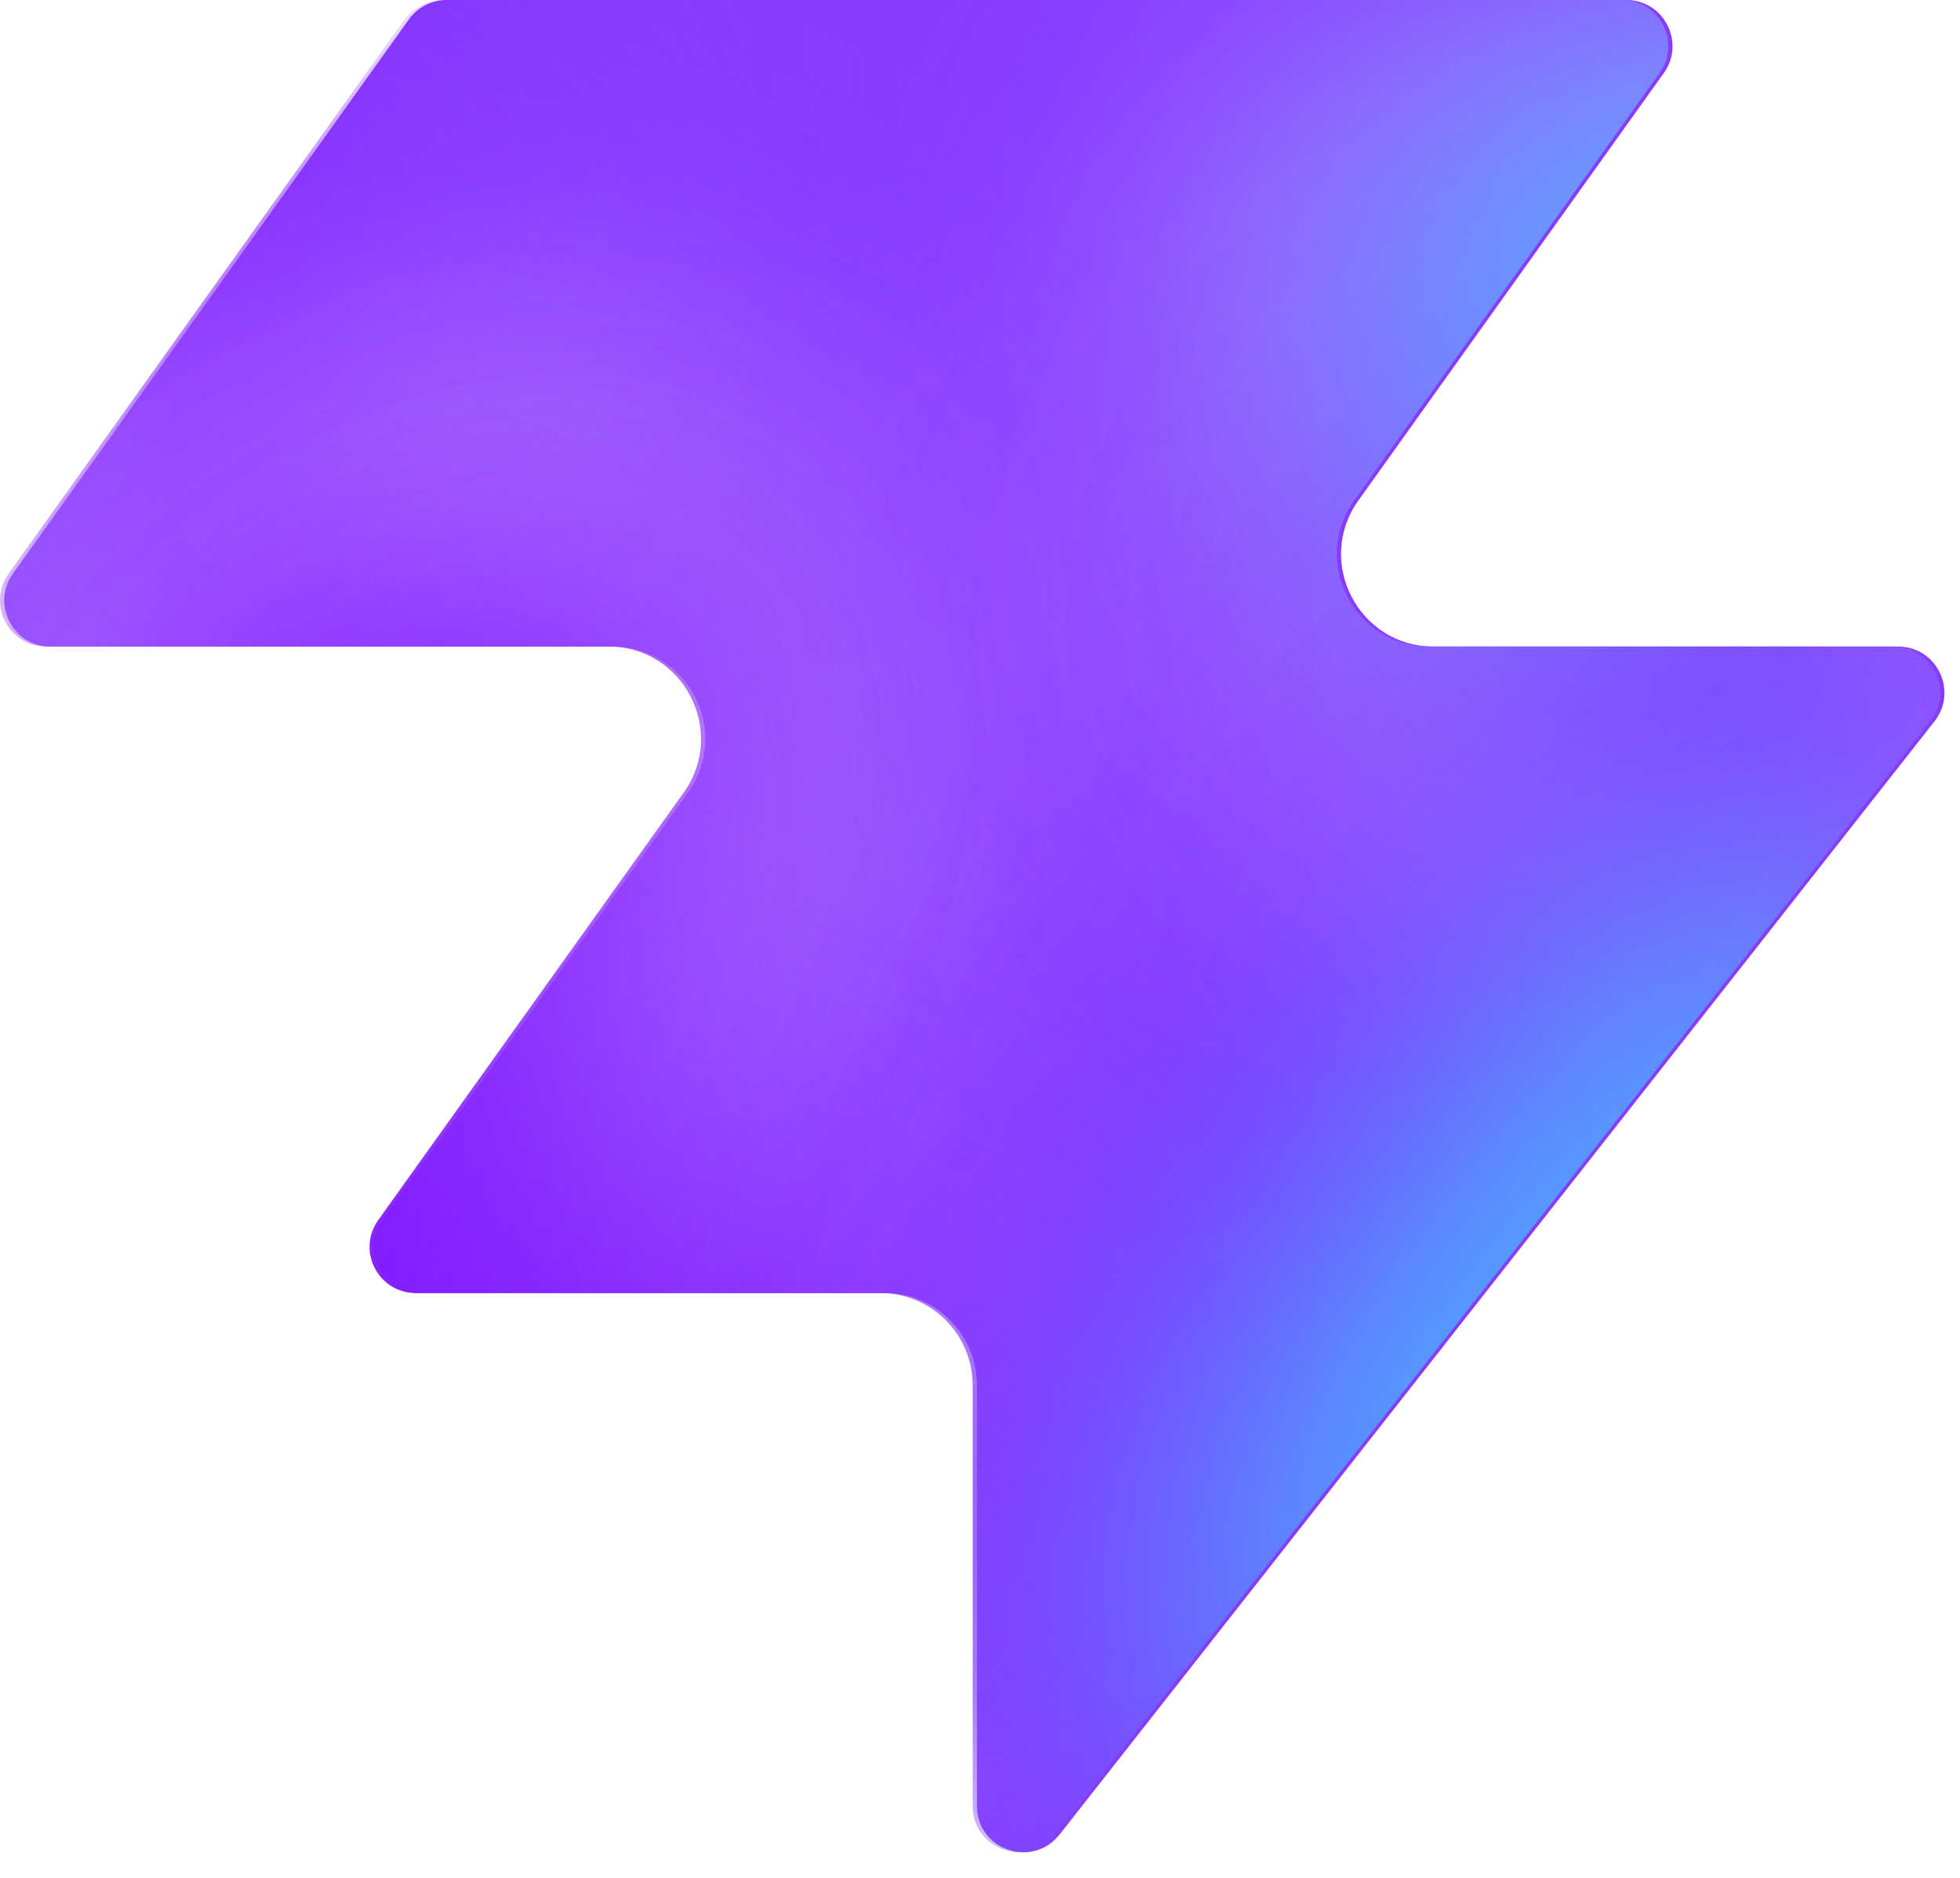
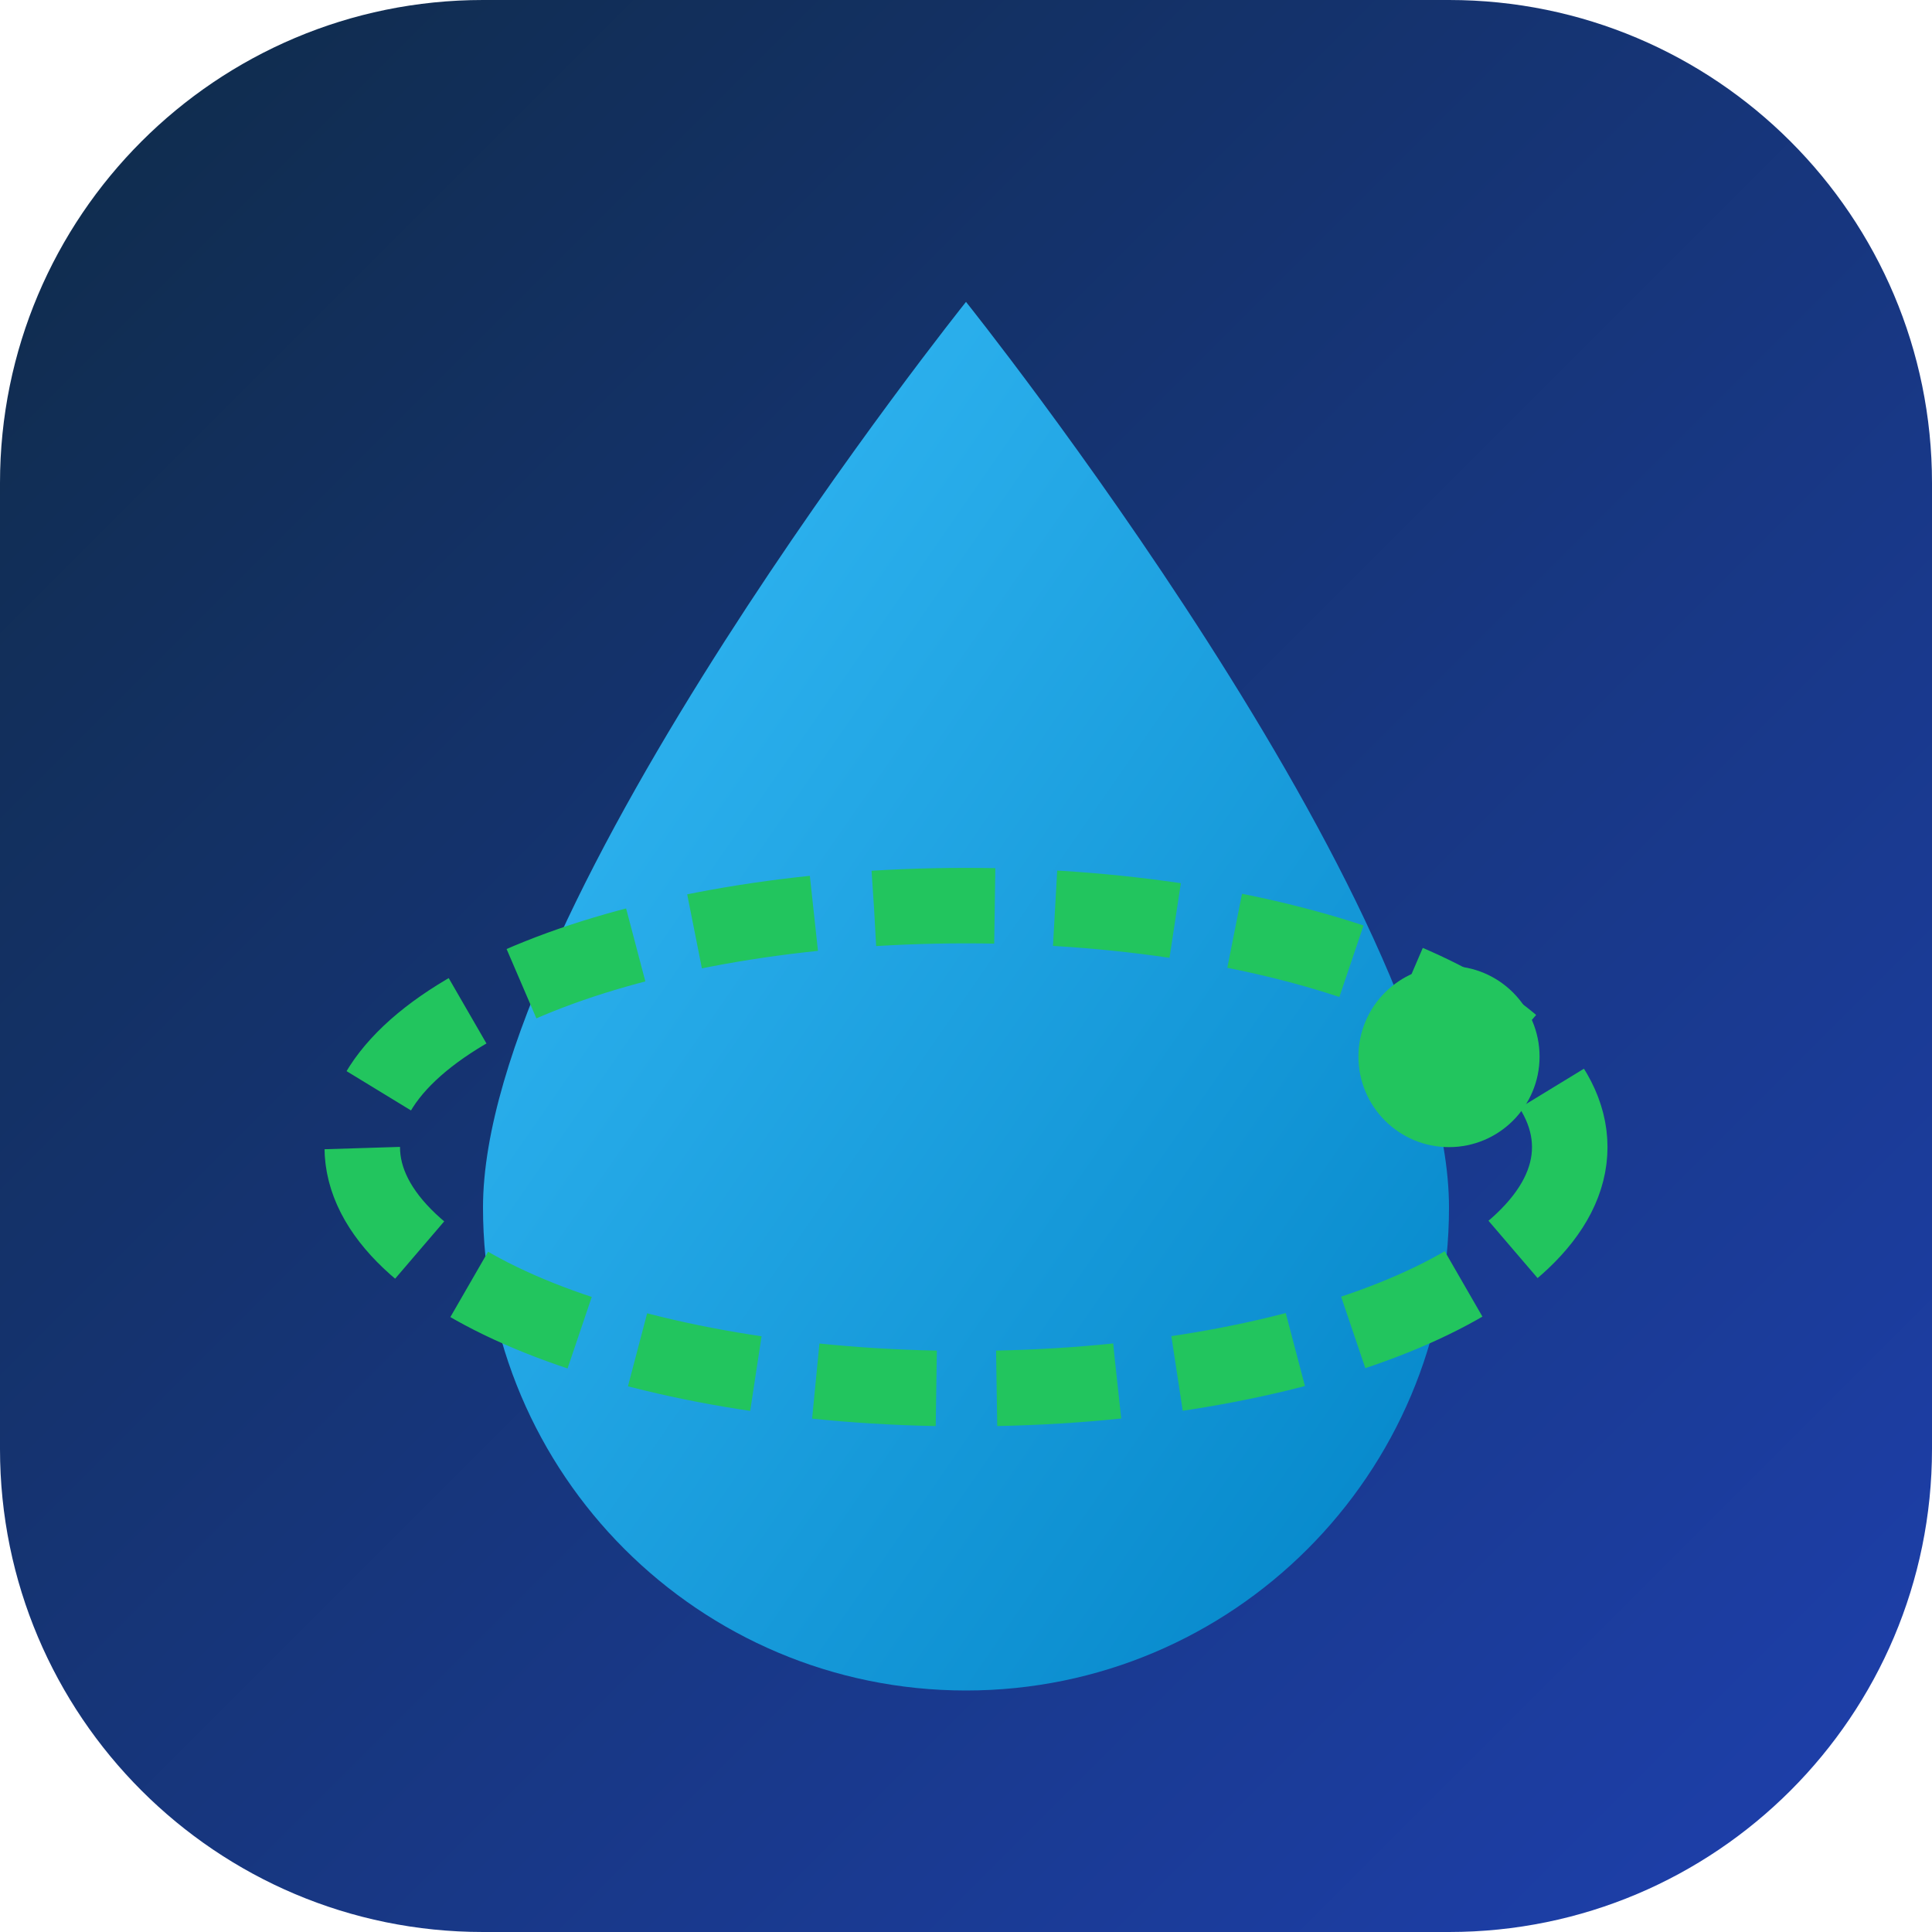
- <svg xmlns="http://www.w3.org/2000/svg" width="48" height="46" fill="none" viewBox="0 0 48 46">
-   <path fill="#863bff" d="M25.946 44.938c-.664.845-2.021.375-2.021-.698V33.937a2.26 2.26 0 0 0-2.262-2.262H10.287c-.92 0-1.456-1.04-.92-1.788l7.48-10.471c1.07-1.497 0-3.578-1.842-3.578H1.237c-.92 0-1.456-1.04-.92-1.788L10.013.474c.214-.297.556-.474.92-.474h28.894c.92 0 1.456 1.04.92 1.788l-7.48 10.471c-1.07 1.498 0 3.579 1.842 3.579h11.377c.943 0 1.473 1.088.89 1.83L25.947 44.94z" style="fill:#863bff;fill:color(display-p3 .525 .23 1);fill-opacity:1" />
-   <mask id="a" width="48" height="46" x="0" y="0" maskUnits="userSpaceOnUse" style="mask-type:alpha">
-     <path fill="#000" d="M25.842 44.938c-.664.844-2.021.375-2.021-.698V33.937a2.26 2.26 0 0 0-2.262-2.262H10.183c-.92 0-1.456-1.04-.92-1.788l7.48-10.471c1.07-1.498 0-3.579-1.842-3.579H1.133c-.92 0-1.456-1.04-.92-1.787L9.91.473c.214-.297.556-.474.92-.474h28.894c.92 0 1.456 1.04.92 1.788l-7.48 10.471c-1.07 1.498 0 3.578 1.842 3.578h11.377c.943 0 1.473 1.088.89 1.832L25.843 44.94z" style="fill:#000;fill-opacity:1" />
-   </mask>
-   <g mask="url(#a)">
-     <g filter="url(#b)">
-       <ellipse cx="5.508" cy="14.704" fill="#ede6ff" rx="5.508" ry="14.704" style="fill:#ede6ff;fill:color(display-p3 .927 .903 1);fill-opacity:1" transform="matrix(.00324 1 1 -.00324 -4.47 31.516)" />
-     </g>
-     <g filter="url(#c)">
-       <ellipse cx="10.399" cy="29.851" fill="#ede6ff" rx="10.399" ry="29.851" style="fill:#ede6ff;fill:color(display-p3 .927 .903 1);fill-opacity:1" transform="matrix(.00324 1 1 -.00324 -39.328 7.883)" />
-     </g>
-     <g filter="url(#d)">
-       <ellipse cx="5.508" cy="30.487" fill="#7e14ff" rx="5.508" ry="30.487" style="fill:#7e14ff;fill:color(display-p3 .492 .077 1);fill-opacity:1" transform="rotate(89.814 -25.913 -14.639)scale(1 -1)" />
-     </g>
-     <g filter="url(#e)">
-       <ellipse cx="5.508" cy="30.599" fill="#7e14ff" rx="5.508" ry="30.599" style="fill:#7e14ff;fill:color(display-p3 .492 .077 1);fill-opacity:1" transform="rotate(89.814 -32.644 -3.334)scale(1 -1)" />
-     </g>
-     <g filter="url(#f)">
-       <ellipse cx="5.508" cy="30.599" fill="#7e14ff" rx="5.508" ry="30.599" style="fill:#7e14ff;fill:color(display-p3 .492 .077 1);fill-opacity:1" transform="matrix(.00324 1 1 -.00324 -34.34 30.47)" />
-     </g>
-     <g filter="url(#g)">
-       <ellipse cx="14.072" cy="22.078" fill="#ede6ff" rx="14.072" ry="22.078" style="fill:#ede6ff;fill:color(display-p3 .927 .903 1);fill-opacity:1" transform="rotate(93.35 24.506 48.493)scale(-1 1)" />
-     </g>
-     <g filter="url(#h)">
-       <ellipse cx="3.47" cy="21.501" fill="#7e14ff" rx="3.47" ry="21.501" style="fill:#7e14ff;fill:color(display-p3 .492 .077 1);fill-opacity:1" transform="rotate(89.009 28.708 47.59)scale(-1 1)" />
-     </g>
-     <g filter="url(#i)">
-       <ellipse cx="3.47" cy="21.501" fill="#7e14ff" rx="3.47" ry="21.501" style="fill:#7e14ff;fill:color(display-p3 .492 .077 1);fill-opacity:1" transform="rotate(89.009 28.708 47.59)scale(-1 1)" />
-     </g>
-     <g filter="url(#j)">
-       <ellipse cx=".387" cy="8.972" fill="#7e14ff" rx="4.407" ry="29.108" style="fill:#7e14ff;fill:color(display-p3 .492 .077 1);fill-opacity:1" transform="rotate(39.51 .387 8.972)" />
-     </g>
-     <g filter="url(#k)">
-       <ellipse cx="47.523" cy="-6.092" fill="#7e14ff" rx="4.407" ry="29.108" style="fill:#7e14ff;fill:color(display-p3 .492 .077 1);fill-opacity:1" transform="rotate(37.892 47.523 -6.092)" />
-     </g>
-     <g filter="url(#l)">
-       <ellipse cx="41.412" cy="6.333" fill="#47bfff" rx="5.971" ry="9.665" style="fill:#47bfff;fill:color(display-p3 .28 .748 1);fill-opacity:1" transform="rotate(37.892 41.412 6.333)" />
-     </g>
-     <g filter="url(#m)">
-       <ellipse cx="-1.879" cy="38.332" fill="#7e14ff" rx="4.407" ry="29.108" style="fill:#7e14ff;fill:color(display-p3 .492 .077 1);fill-opacity:1" transform="rotate(37.892 -1.88 38.332)" />
-     </g>
-     <g filter="url(#n)">
-       <ellipse cx="-1.879" cy="38.332" fill="#7e14ff" rx="4.407" ry="29.108" style="fill:#7e14ff;fill:color(display-p3 .492 .077 1);fill-opacity:1" transform="rotate(37.892 -1.88 38.332)" />
-     </g>
-     <g filter="url(#o)">
-       <ellipse cx="35.651" cy="29.907" fill="#7e14ff" rx="4.407" ry="29.108" style="fill:#7e14ff;fill:color(display-p3 .492 .077 1);fill-opacity:1" transform="rotate(37.892 35.651 29.907)" />
-     </g>
-     <g filter="url(#p)">
-       <ellipse cx="38.418" cy="32.4" fill="#47bfff" rx="5.971" ry="15.297" style="fill:#47bfff;fill:color(display-p3 .28 .748 1);fill-opacity:1" transform="rotate(37.892 38.418 32.4)" />
-     </g>
-   </g>
+ <svg xmlns="http://www.w3.org/2000/svg" viewBox="0 0 64 64" width="64" height="64">
  <defs>
-     <filter id="b" width="60.045" height="41.654" x="-19.77" y="16.149" color-interpolation-filters="sRGB" filterUnits="userSpaceOnUse">
-       <feFlood flood-opacity="0" result="BackgroundImageFix" />
-       <feBlend in="SourceGraphic" in2="BackgroundImageFix" result="shape" />
-       <feGaussianBlur result="effect1_foregroundBlur_2002_17158" stdDeviation="7.659" />
-     </filter>
-     <filter id="c" width="90.34" height="51.437" x="-54.613" y="-7.533" color-interpolation-filters="sRGB" filterUnits="userSpaceOnUse">
-       <feFlood flood-opacity="0" result="BackgroundImageFix" />
-       <feBlend in="SourceGraphic" in2="BackgroundImageFix" result="shape" />
-       <feGaussianBlur result="effect1_foregroundBlur_2002_17158" stdDeviation="7.659" />
-     </filter>
-     <filter id="d" width="79.355" height="29.4" x="-49.64" y="2.03" color-interpolation-filters="sRGB" filterUnits="userSpaceOnUse">
-       <feFlood flood-opacity="0" result="BackgroundImageFix" />
-       <feBlend in="SourceGraphic" in2="BackgroundImageFix" result="shape" />
-       <feGaussianBlur result="effect1_foregroundBlur_2002_17158" stdDeviation="4.596" />
-     </filter>
-     <filter id="e" width="79.579" height="29.4" x="-45.045" y="20.029" color-interpolation-filters="sRGB" filterUnits="userSpaceOnUse">
-       <feFlood flood-opacity="0" result="BackgroundImageFix" />
-       <feBlend in="SourceGraphic" in2="BackgroundImageFix" result="shape" />
-       <feGaussianBlur result="effect1_foregroundBlur_2002_17158" stdDeviation="4.596" />
-     </filter>
-     <filter id="f" width="79.579" height="29.4" x="-43.513" y="21.178" color-interpolation-filters="sRGB" filterUnits="userSpaceOnUse">
-       <feFlood flood-opacity="0" result="BackgroundImageFix" />
-       <feBlend in="SourceGraphic" in2="BackgroundImageFix" result="shape" />
-       <feGaussianBlur result="effect1_foregroundBlur_2002_17158" stdDeviation="4.596" />
-     </filter>
-     <filter id="g" width="74.749" height="58.852" x="15.756" y="-17.901" color-interpolation-filters="sRGB" filterUnits="userSpaceOnUse">
-       <feFlood flood-opacity="0" result="BackgroundImageFix" />
-       <feBlend in="SourceGraphic" in2="BackgroundImageFix" result="shape" />
-       <feGaussianBlur result="effect1_foregroundBlur_2002_17158" stdDeviation="7.659" />
-     </filter>
-     <filter id="h" width="61.377" height="25.362" x="23.548" y="2.284" color-interpolation-filters="sRGB" filterUnits="userSpaceOnUse">
-       <feFlood flood-opacity="0" result="BackgroundImageFix" />
-       <feBlend in="SourceGraphic" in2="BackgroundImageFix" result="shape" />
-       <feGaussianBlur result="effect1_foregroundBlur_2002_17158" stdDeviation="4.596" />
-     </filter>
-     <filter id="i" width="61.377" height="25.362" x="23.548" y="2.284" color-interpolation-filters="sRGB" filterUnits="userSpaceOnUse">
-       <feFlood flood-opacity="0" result="BackgroundImageFix" />
-       <feBlend in="SourceGraphic" in2="BackgroundImageFix" result="shape" />
-       <feGaussianBlur result="effect1_foregroundBlur_2002_17158" stdDeviation="4.596" />
-     </filter>
-     <filter id="j" width="56.045" height="63.649" x="-27.636" y="-22.853" color-interpolation-filters="sRGB" filterUnits="userSpaceOnUse">
-       <feFlood flood-opacity="0" result="BackgroundImageFix" />
-       <feBlend in="SourceGraphic" in2="BackgroundImageFix" result="shape" />
-       <feGaussianBlur result="effect1_foregroundBlur_2002_17158" stdDeviation="4.596" />
-     </filter>
-     <filter id="k" width="54.814" height="64.646" x="20.116" y="-38.415" color-interpolation-filters="sRGB" filterUnits="userSpaceOnUse">
-       <feFlood flood-opacity="0" result="BackgroundImageFix" />
-       <feBlend in="SourceGraphic" in2="BackgroundImageFix" result="shape" />
-       <feGaussianBlur result="effect1_foregroundBlur_2002_17158" stdDeviation="4.596" />
-     </filter>
-     <filter id="l" width="33.541" height="35.313" x="24.641" y="-11.323" color-interpolation-filters="sRGB" filterUnits="userSpaceOnUse">
-       <feFlood flood-opacity="0" result="BackgroundImageFix" />
-       <feBlend in="SourceGraphic" in2="BackgroundImageFix" result="shape" />
-       <feGaussianBlur result="effect1_foregroundBlur_2002_17158" stdDeviation="4.596" />
-     </filter>
-     <filter id="m" width="54.814" height="64.646" x="-29.286" y="6.009" color-interpolation-filters="sRGB" filterUnits="userSpaceOnUse">
-       <feFlood flood-opacity="0" result="BackgroundImageFix" />
-       <feBlend in="SourceGraphic" in2="BackgroundImageFix" result="shape" />
-       <feGaussianBlur result="effect1_foregroundBlur_2002_17158" stdDeviation="4.596" />
-     </filter>
-     <filter id="n" width="54.814" height="64.646" x="-29.286" y="6.009" color-interpolation-filters="sRGB" filterUnits="userSpaceOnUse">
-       <feFlood flood-opacity="0" result="BackgroundImageFix" />
-       <feBlend in="SourceGraphic" in2="BackgroundImageFix" result="shape" />
-       <feGaussianBlur result="effect1_foregroundBlur_2002_17158" stdDeviation="4.596" />
-     </filter>
-     <filter id="o" width="54.814" height="64.646" x="8.244" y="-2.416" color-interpolation-filters="sRGB" filterUnits="userSpaceOnUse">
-       <feFlood flood-opacity="0" result="BackgroundImageFix" />
-       <feBlend in="SourceGraphic" in2="BackgroundImageFix" result="shape" />
-       <feGaussianBlur result="effect1_foregroundBlur_2002_17158" stdDeviation="4.596" />
-     </filter>
-     <filter id="p" width="39.409" height="43.623" x="18.713" y="10.588" color-interpolation-filters="sRGB" filterUnits="userSpaceOnUse">
-       <feFlood flood-opacity="0" result="BackgroundImageFix" />
-       <feBlend in="SourceGraphic" in2="BackgroundImageFix" result="shape" />
-       <feGaussianBlur result="effect1_foregroundBlur_2002_17158" stdDeviation="4.596" />
-     </filter>
+     <linearGradient id="grad" x1="0%" y1="0%" x2="100%" y2="100%">
+       <stop offset="0%" stop-color="#0f2b48" />
+       <stop offset="100%" stop-color="#1e40af" />
+     </linearGradient>
+     <linearGradient id="water" x1="0%" y1="0%" x2="100%" y2="100%">
+       <stop offset="0%" stop-color="#38bdf8" />
+       <stop offset="100%" stop-color="#0284c7" />
+     </linearGradient>
  </defs>
+   <rect width="64" height="64" rx="16" fill="url(#grad)" />
+   <path d="M32 10 C32 10 16 30 16 40 A16 16 0 0 0 48 40 C48 30 32 10 32 10 Z" fill="url(#water)" />
+   <ellipse cx="32" cy="38" rx="20" ry="8" fill="none" stroke="#22c55e" stroke-width="2.5" stroke-dasharray="4 2" />
+   <circle cx="48" cy="35" r="3" fill="#22c55e" />
</svg>
